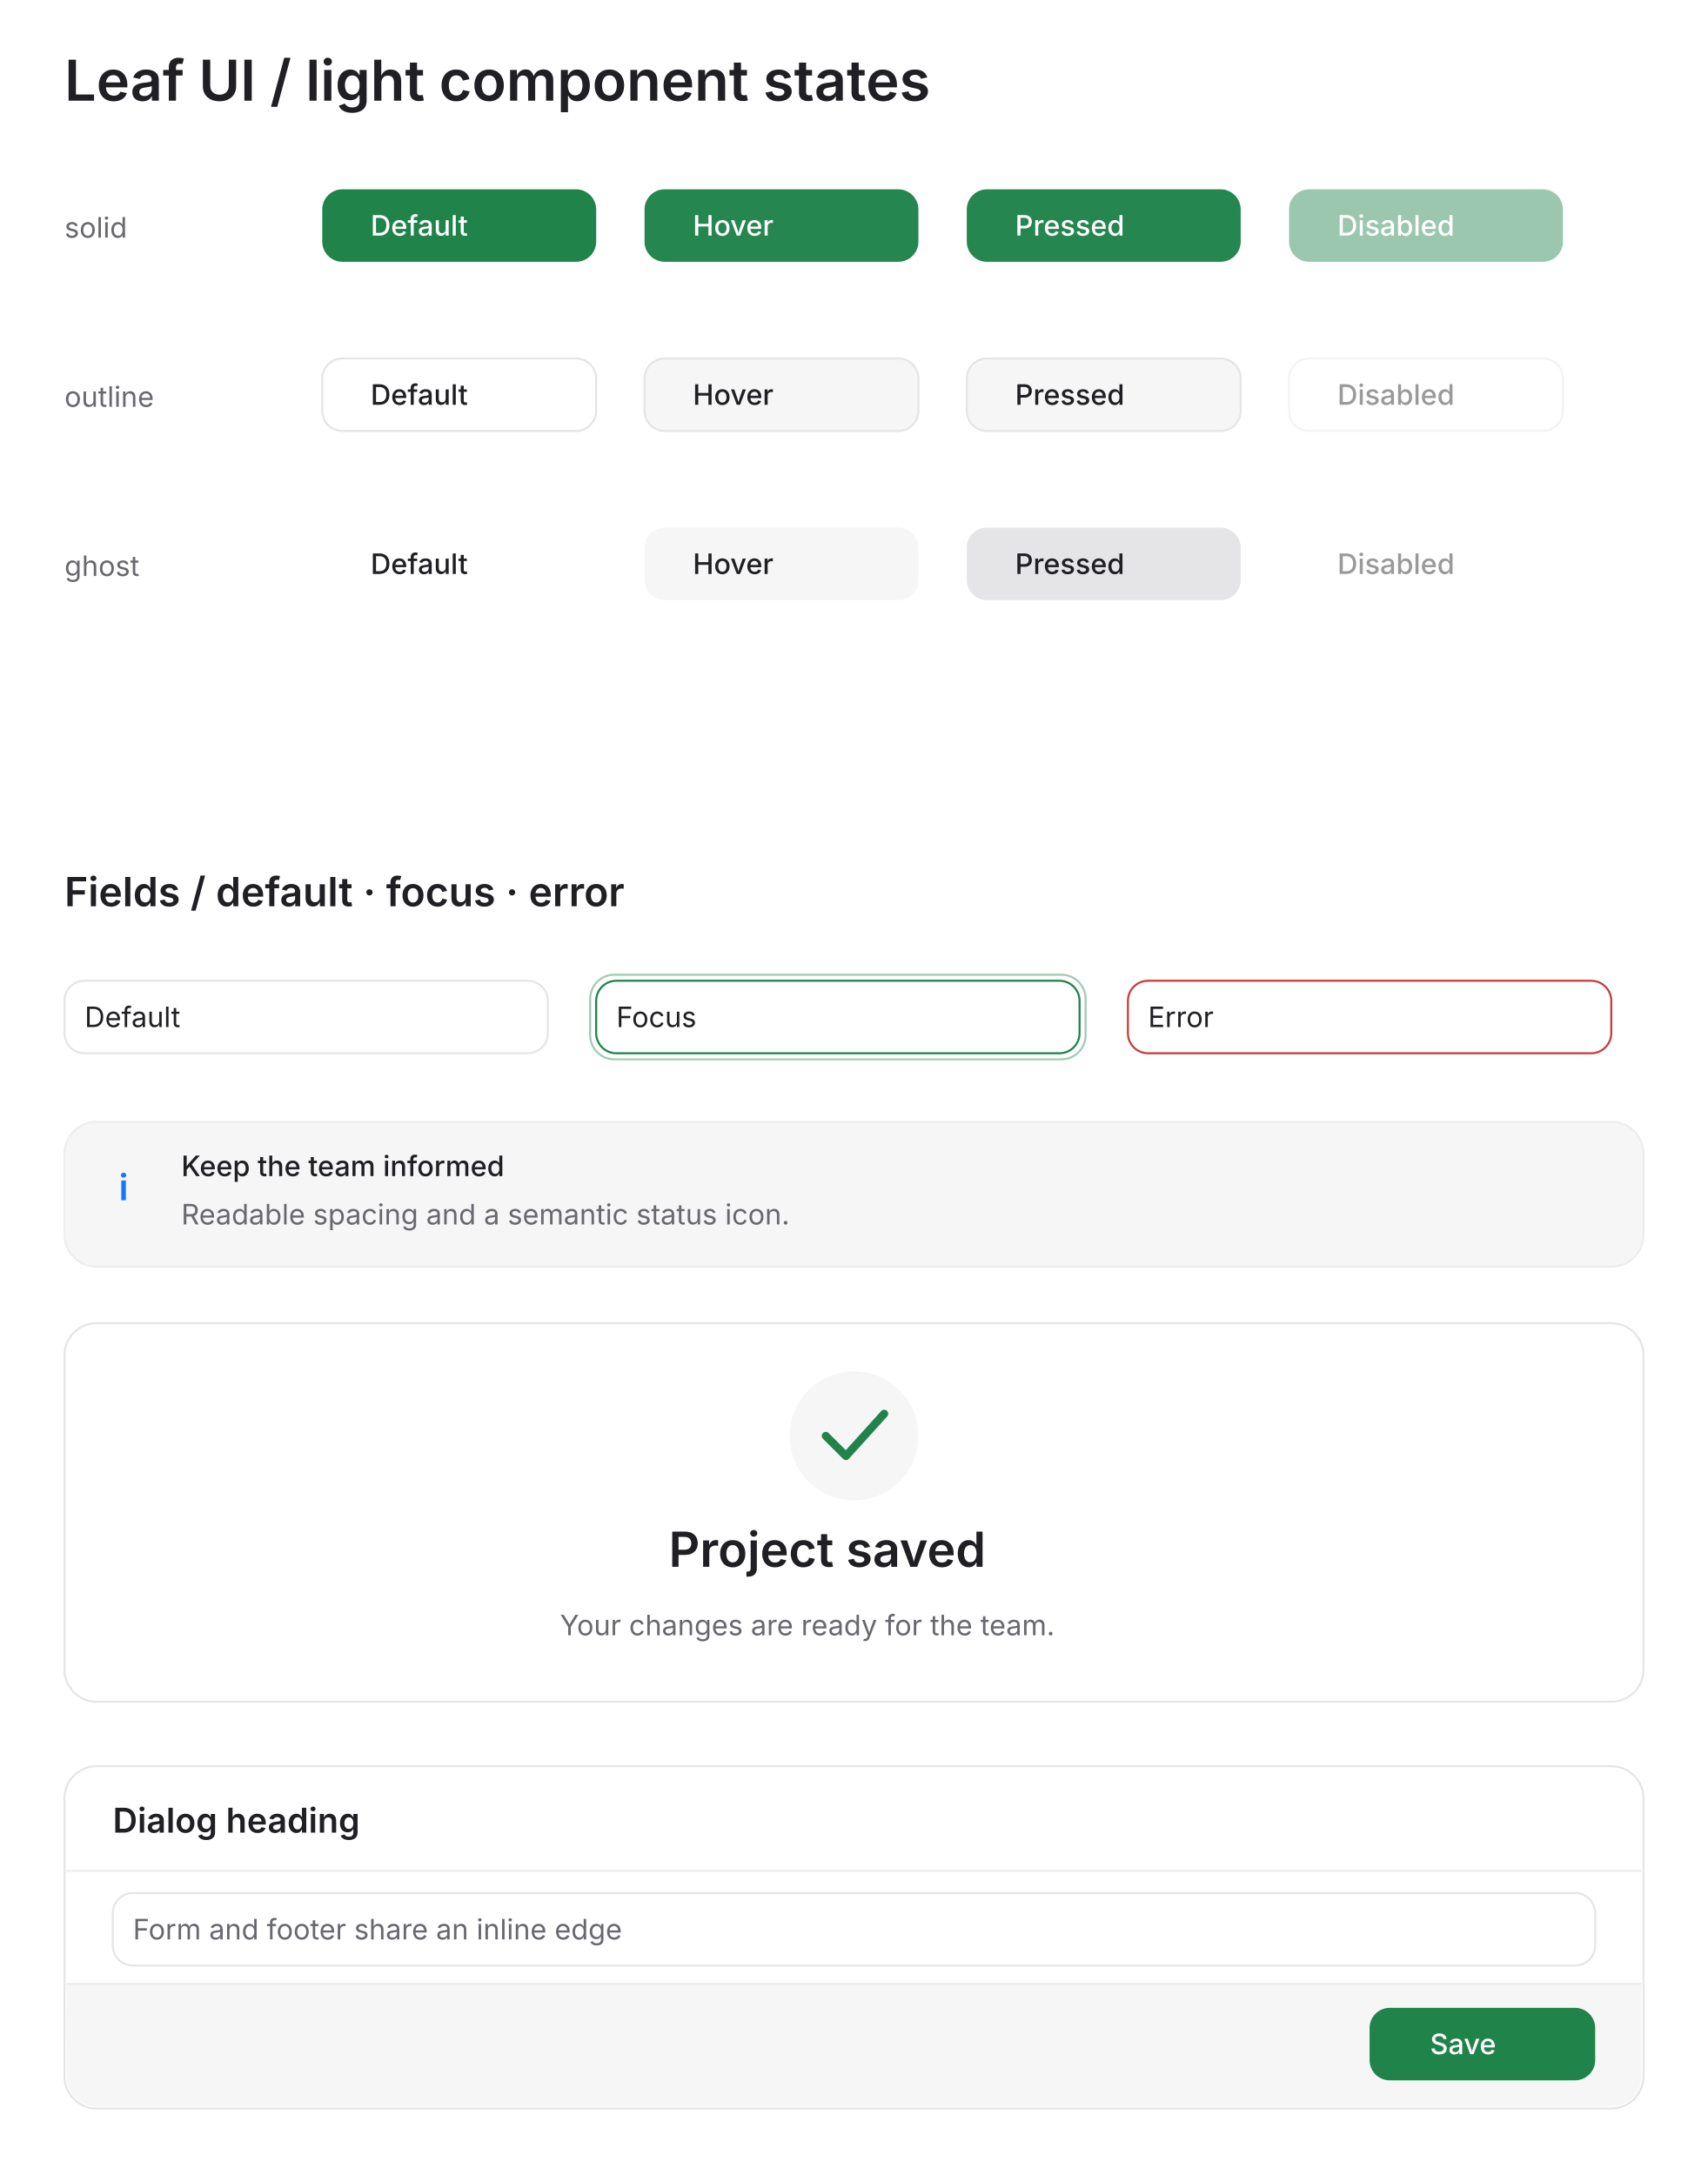
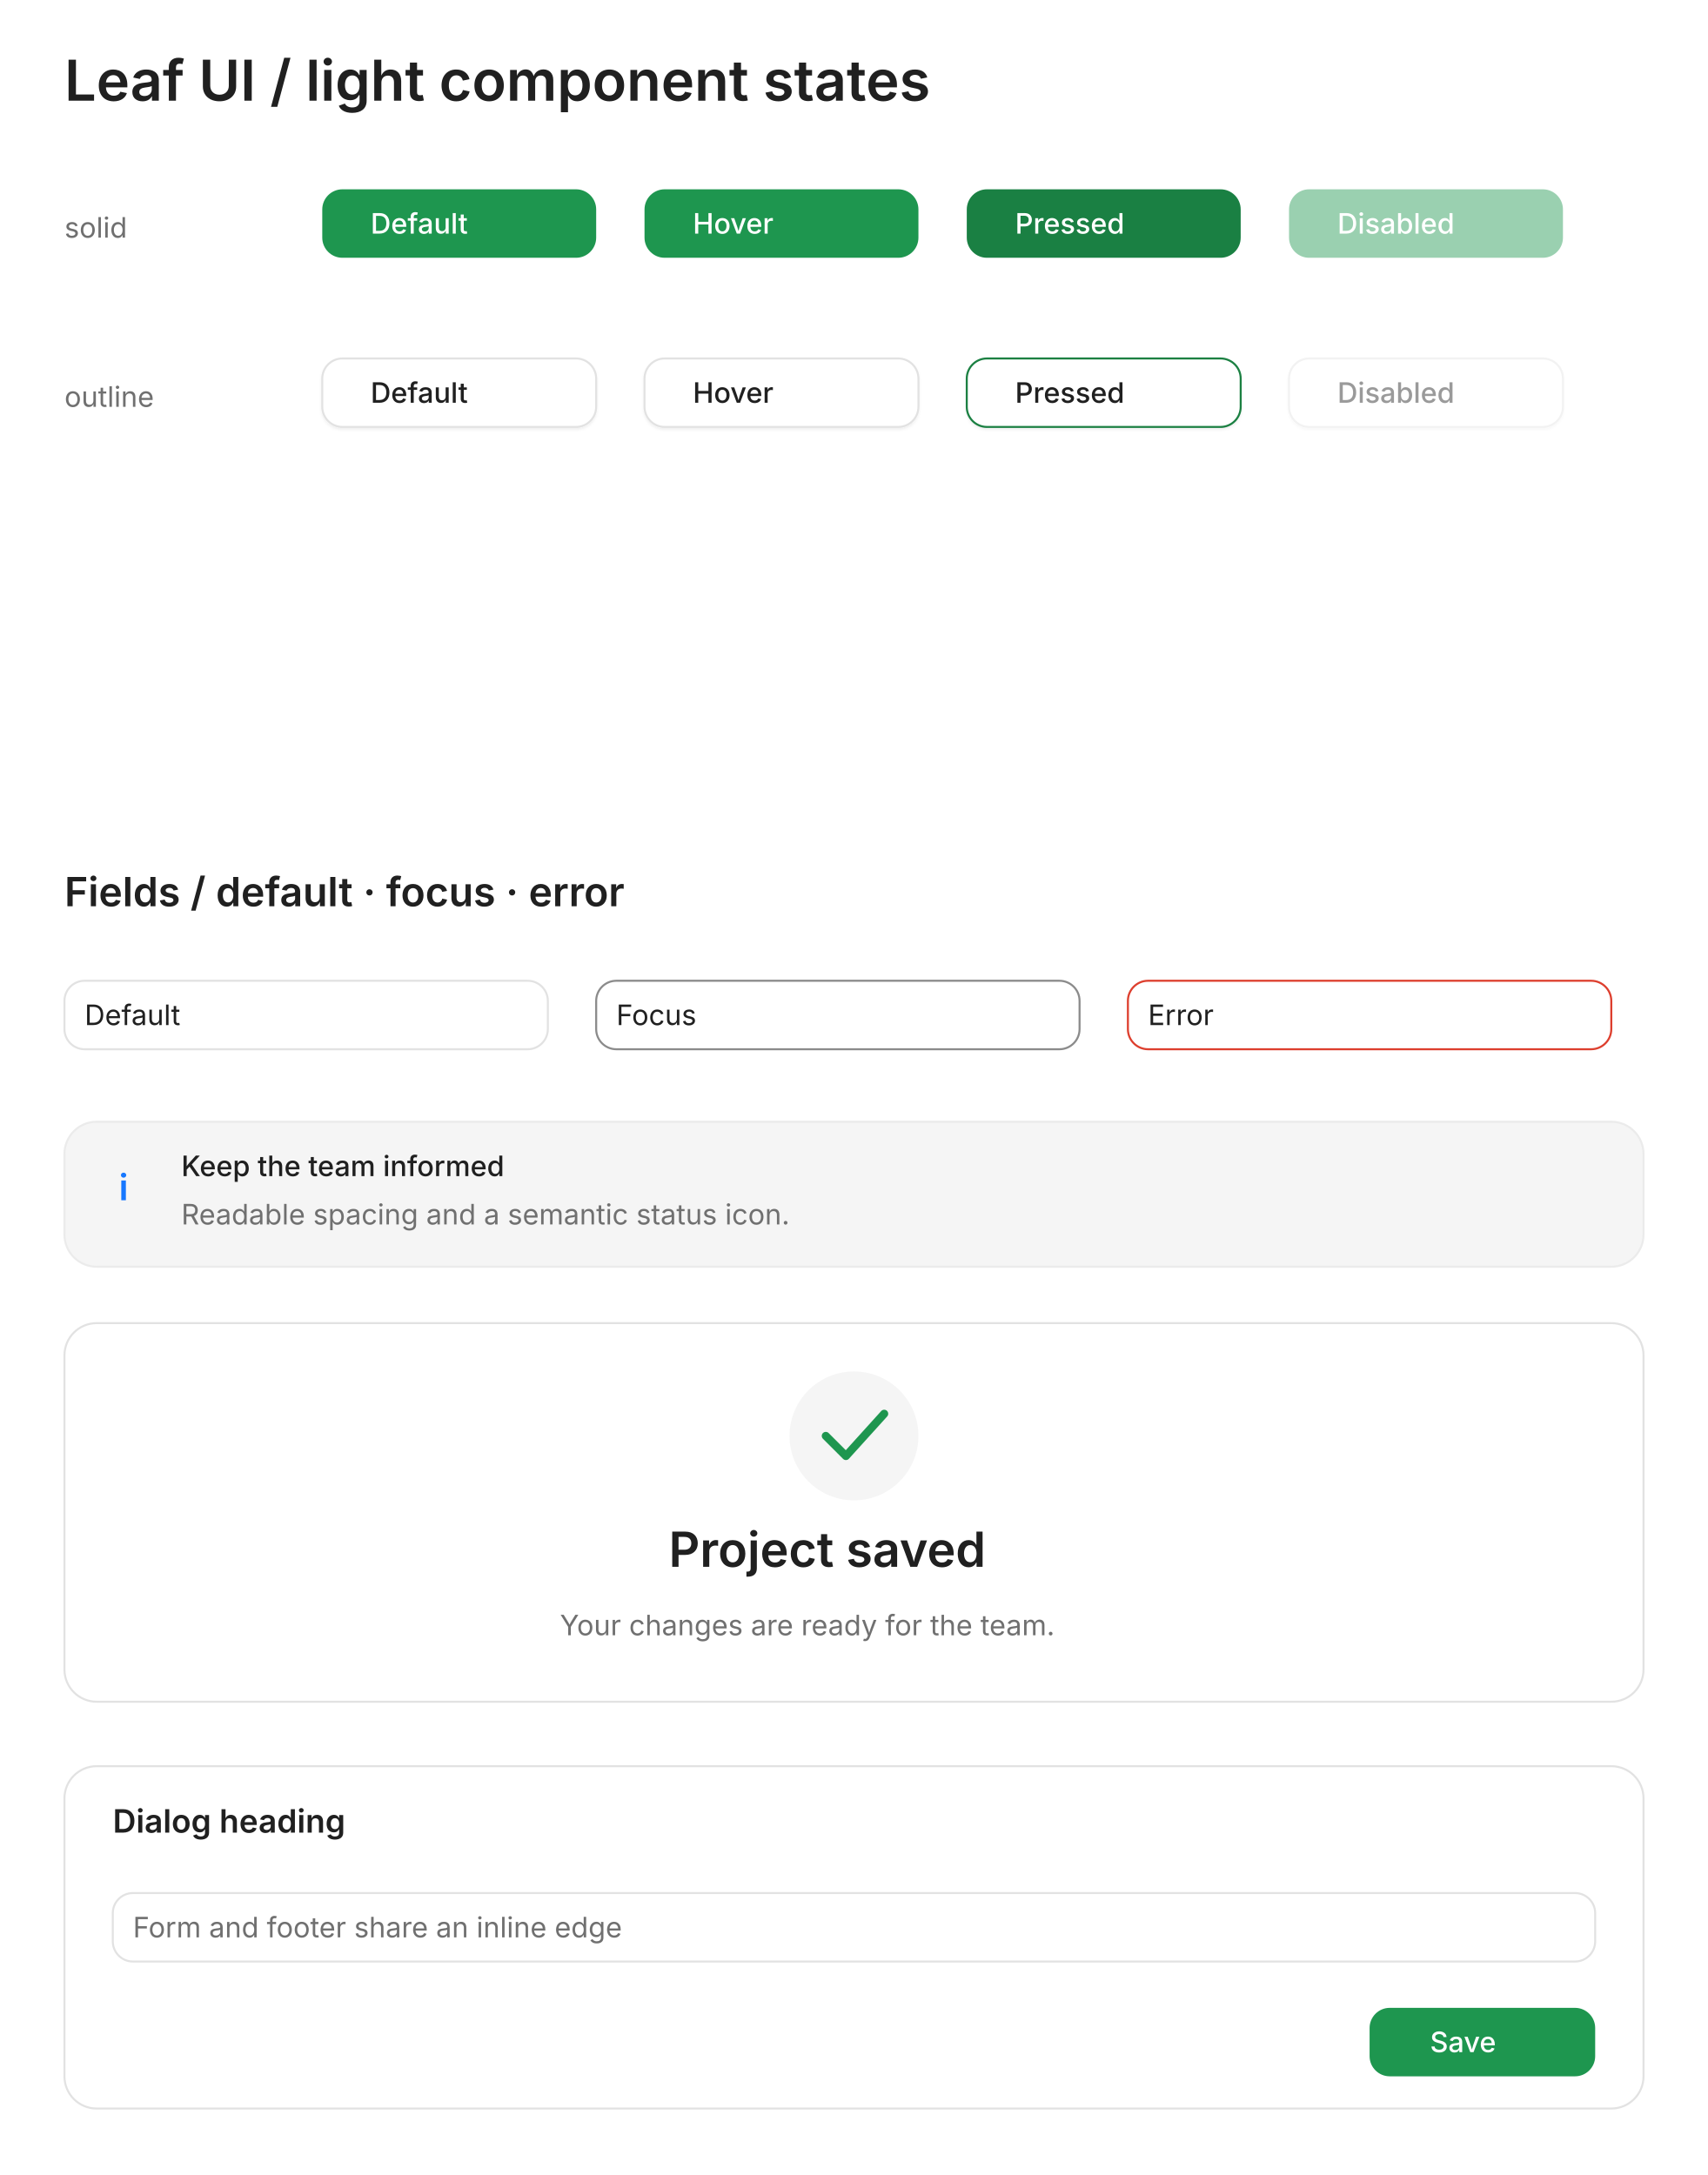
<svg xmlns="http://www.w3.org/2000/svg" width="848" height="1080" viewBox="0 0 848 1080" font-family="Inter, Arial, sans-serif">
  <rect x="0" y="0" width="848" height="1080" rx="0" fill="#ffffff" stroke="none" />
-   <text x="32" y="50" fill="#202024" font-size="28" font-weight="600">Leaf UI / light component states</text>
-   <text x="32" y="118" fill="#68686f" font-size="14" font-weight="400">solid</text>
+   <defs>
+     <filter id="button-outline-shadow" x="-20%" y="-20%" width="140%" height="160%">
+       <feDropShadow dx="0" dy="1" stdDeviation="0.8" flood-color="#000000" flood-opacity="0.06" />
+     </filter>
+   </defs>
+   <text x="32" y="50" fill="#202020" font-size="28" font-weight="600">Leaf UI / light component states</text>
+   <text x="32" y="118" fill="#707070" font-size="14" font-weight="400">solid</text>
  <g id="button-solid-default" opacity="1">
-     <rect x="160" y="94" width="136" height="36" rx="10" fill="#20834a" stroke="none" />
-     <text x="184" y="117" fill="#ffffff" font-size="14" font-weight="500">Default</text>
+     <rect x="160" y="94" width="136" height="34" rx="10" fill="#1e964f" stroke="none" />
+     <text x="184" y="116" fill="#ffffff" font-size="14" font-weight="500">Default</text>
  </g>
  <g id="button-solid-hover" opacity="1">
-     <rect x="320" y="94" width="136" height="36" rx="10" fill="rgba(38, 134, 79, 1)" stroke="none" />
-     <text x="344" y="117" fill="#ffffff" font-size="14" font-weight="500">Hover</text>
+     <rect x="320" y="94" width="136" height="34" rx="10" fill="#1e964f" stroke="none" />
+     <text x="344" y="116" fill="#ffffff" font-size="14" font-weight="500">Hover</text>
  </g>
  <g id="button-solid-pressed" opacity="1">
-     <rect x="480" y="94" width="136" height="36" rx="10" fill="rgba(38, 134, 79, 1)" stroke="none" />
-     <text x="504" y="117" fill="#ffffff" font-size="14" font-weight="500">Pressed</text>
+     <rect x="480" y="94" width="136" height="34" rx="10" fill="rgba(26, 128, 67, 1)" stroke="none" />
+     <text x="504" y="116" fill="#ffffff" font-size="14" font-weight="500">Pressed</text>
  </g>
  <g id="button-solid-disabled" opacity="0.45">
-     <rect x="640" y="94" width="136" height="36" rx="10" fill="#20834a" stroke="none" />
-     <text x="664" y="117" fill="#ffffff" font-size="14" font-weight="500">Disabled</text>
+     <rect x="640" y="94" width="136" height="34" rx="10" fill="#1e964f" stroke="none" />
+     <text x="664" y="116" fill="#ffffff" font-size="14" font-weight="500">Disabled</text>
  </g>
-   <text x="32" y="202" fill="#68686f" font-size="14" font-weight="400">outline</text>
+   <text x="32" y="202" fill="#707070" font-size="14" font-weight="400">outline</text>
  <g id="button-outline-default" opacity="1">
-     <rect x="160" y="178" width="136" height="36" rx="10" fill="#ffffff" stroke="#e5e5e8" />
-     <text x="184" y="201" fill="#202024" font-size="14" font-weight="500">Default</text>
+     <rect x="160" y="178" width="136" height="34" rx="10" fill="#ffffff" stroke="#e2e2e2" filter="url(#button-outline-shadow)" />
+     <text x="184" y="200" fill="#202020" font-size="14" font-weight="500">Default</text>
  </g>
  <g id="button-outline-hover" opacity="1">
-     <rect x="320" y="178" width="136" height="36" rx="10" fill="#f6f6f7" stroke="#e5e5e8" />
-     <text x="344" y="201" fill="#202024" font-size="14" font-weight="500">Hover</text>
+     <rect x="320" y="178" width="136" height="34" rx="10" fill="#ffffff" stroke="#e2e2e2" filter="url(#button-outline-shadow)" />
+     <text x="344" y="200" fill="#202020" font-size="14" font-weight="500">Hover</text>
  </g>
  <g id="button-outline-pressed" opacity="1">
-     <rect x="480" y="178" width="136" height="36" rx="10" fill="#f6f6f7" stroke="#e5e5e8" />
-     <text x="504" y="201" fill="#202024" font-size="14" font-weight="500">Pressed</text>
+     <rect x="480" y="178" width="136" height="34" rx="10" fill="#ffffff" stroke="rgba(26, 128, 67, 1)" filter="url(#button-outline-shadow)" />
+     <text x="504" y="200" fill="#202020" font-size="14" font-weight="500">Pressed</text>
  </g>
  <g id="button-outline-disabled" opacity="0.45">
-     <rect x="640" y="178" width="136" height="36" rx="10" fill="#ffffff" stroke="#e5e5e8" />
-     <text x="664" y="201" fill="#202024" font-size="14" font-weight="500">Disabled</text>
+     <rect x="640" y="178" width="136" height="34" rx="10" fill="#ffffff" stroke="#e2e2e2" filter="url(#button-outline-shadow)" />
+     <text x="664" y="200" fill="#202020" font-size="14" font-weight="500">Disabled</text>
  </g>
-   <text x="32" y="286" fill="#68686f" font-size="14" font-weight="400">ghost</text>
-   <g id="button-ghost-default" opacity="1">
-     <rect x="160" y="262" width="136" height="36" rx="10" fill="none" stroke="none" />
-     <text x="184" y="285" fill="#202024" font-size="14" font-weight="500">Default</text>
-   </g>
-   <g id="button-ghost-hover" opacity="1">
-     <rect x="320" y="262" width="136" height="36" rx="10" fill="#f6f6f7" stroke="none" />
-     <text x="344" y="285" fill="#202024" font-size="14" font-weight="500">Hover</text>
-   </g>
-   <g id="button-ghost-pressed" opacity="1">
-     <rect x="480" y="262" width="136" height="36" rx="10" fill="#e5e5e8" stroke="none" />
-     <text x="504" y="285" fill="#202024" font-size="14" font-weight="500">Pressed</text>
-   </g>
-   <g id="button-ghost-disabled" opacity="0.45">
-     <rect x="640" y="262" width="136" height="36" rx="10" fill="none" stroke="none" />
-     <text x="664" y="285" fill="#202024" font-size="14" font-weight="500">Disabled</text>
-   </g>
-   <text x="32" y="450" fill="#202024" font-size="20" font-weight="600">Fields / default · focus · error</text>
+   <text x="32" y="450" fill="#202020" font-size="20" font-weight="600">Fields / default · focus · error</text>
  <g id="input-default">
-     <rect x="32" y="487" width="240" height="36" rx="10" fill="#ffffff" stroke="#e5e5e8" />
-     <text x="42" y="510" fill="#202024" font-size="14" font-weight="400">Default</text>
+     <rect x="32" y="487" width="240" height="34" rx="10" fill="#ffffff" stroke="#e2e2e2" />
+     <text x="42" y="509" fill="#202020" font-size="14" font-weight="400">Default</text>
  </g>
  <g id="input-focus">
-     <rect x="293" y="484" width="246" height="42" rx="12" fill="none" stroke="rgba(32, 131, 74, 0.42)" />
-     <rect x="296" y="487" width="240" height="36" rx="10" fill="#ffffff" stroke="#20834a" />
-     <text x="306" y="510" fill="#202024" font-size="14" font-weight="400">Focus</text>
+     <rect x="296" y="487" width="240" height="34" rx="10" fill="#ffffff" stroke="#8b8b8b" />
+     <text x="306" y="509" fill="#202020" font-size="14" font-weight="400">Focus</text>
  </g>
  <g id="input-error">
-     <rect x="560" y="487" width="240" height="36" rx="10" fill="#ffffff" stroke="#c83c3c" />
-     <text x="570" y="510" fill="#202024" font-size="14" font-weight="400">Error</text>
+     <rect x="560" y="487" width="240" height="34" rx="10" fill="#ffffff" stroke="#dd3f2e" />
+     <text x="570" y="509" fill="#202020" font-size="14" font-weight="400">Error</text>
  </g>
  <g id="alert-info">
-     <rect x="32" y="557" width="784" height="72" rx="16" fill="#f6f6f7" stroke="rgba(237, 237, 239, 1)" />
+     <rect x="32" y="557" width="784" height="72" rx="16" fill="#f5f5f5" stroke="rgba(235, 235, 235, 1)" />
    <text x="59" y="596" fill="#1677ff" font-size="18" font-weight="600">i</text>
-     <text x="90" y="584" fill="#202024" font-size="14" font-weight="500">Keep the team informed</text>
-     <text x="90" y="608" fill="#68686f" font-size="14" font-weight="400">Readable spacing and a semantic status icon.</text>
+     <text x="90" y="584" fill="#202020" font-size="14" font-weight="500">Keep the team informed</text>
+     <text x="90" y="608" fill="#707070" font-size="14" font-weight="400">Readable spacing and a semantic status icon.</text>
  </g>
  <g id="result-success">
-     <rect x="32" y="657" width="784" height="188" rx="16" fill="#ffffff" stroke="#e5e5e8" />
-     <rect x="392" y="681" width="64" height="64" rx="32" fill="#f6f6f7" stroke="none" />
-     <path d="M410 713 L420 723 L439 702" fill="none" stroke="#20834a" stroke-width="4" stroke-linecap="round" stroke-linejoin="round" />
-     <text x="332" y="778" fill="#202024" font-size="24" font-weight="600">Project saved</text>
-     <text x="278" y="812" fill="#68686f" font-size="14" font-weight="400">Your changes are ready for the team.</text>
+     <rect x="32" y="657" width="784" height="188" rx="16" fill="#ffffff" stroke="#e2e2e2" />
+     <rect x="392" y="681" width="64" height="64" rx="32" fill="#f5f5f5" stroke="none" />
+     <path d="M410 713 L420 723 L439 702" fill="none" stroke="#1e964f" stroke-width="4" stroke-linecap="round" stroke-linejoin="round" />
+     <text x="332" y="778" fill="#202020" font-size="24" font-weight="600">Project saved</text>
+     <text x="278" y="812" fill="#707070" font-size="14" font-weight="400">Your changes are ready for the team.</text>
  </g>
  <g id="dialog-anatomy">
-     <rect x="32" y="877" width="784" height="170" rx="16" fill="#ffffff" stroke="#e5e5e8" />
-     <rect x="33" y="985" width="782" height="61" rx="15" fill="#f6f6f7" stroke="none" />
-     <rect x="33" y="985" width="782" height="30" rx="0" fill="#f6f6f7" stroke="none" />
-     <path d="M33 929 H815 M33 985 H815" stroke="rgba(237, 237, 239, 1)" />
-     <text x="56" y="910" fill="#202024" font-size="17" font-weight="600">Dialog heading</text>
-     <rect x="56" y="940" width="736" height="36" rx="10" fill="#ffffff" stroke="#e5e5e8" />
-     <text x="66" y="963" fill="#68686f" font-size="14" font-weight="400">Form and footer share an inline edge</text>
-     <rect x="680" y="997" width="112" height="36" rx="10" fill="#20834a" stroke="none" />
-     <text x="710" y="1020" fill="#ffffff" font-size="14" font-weight="500">Save</text>
+     <rect x="32" y="877" width="784" height="170" rx="16" fill="#ffffff" stroke="#e2e2e2" />
+     <text x="56" y="910" fill="#202020" font-size="16" font-weight="600">Dialog heading</text>
+     <rect x="56" y="940" width="736" height="34" rx="10" fill="#ffffff" stroke="#e2e2e2" />
+     <text x="66" y="962" fill="#707070" font-size="14" font-weight="400">Form and footer share an inline edge</text>
+     <rect x="680" y="997" width="112" height="34" rx="10" fill="#1e964f" stroke="none" />
+     <text x="710" y="1019" fill="#ffffff" font-size="14" font-weight="500">Save</text>
  </g>
</svg>
